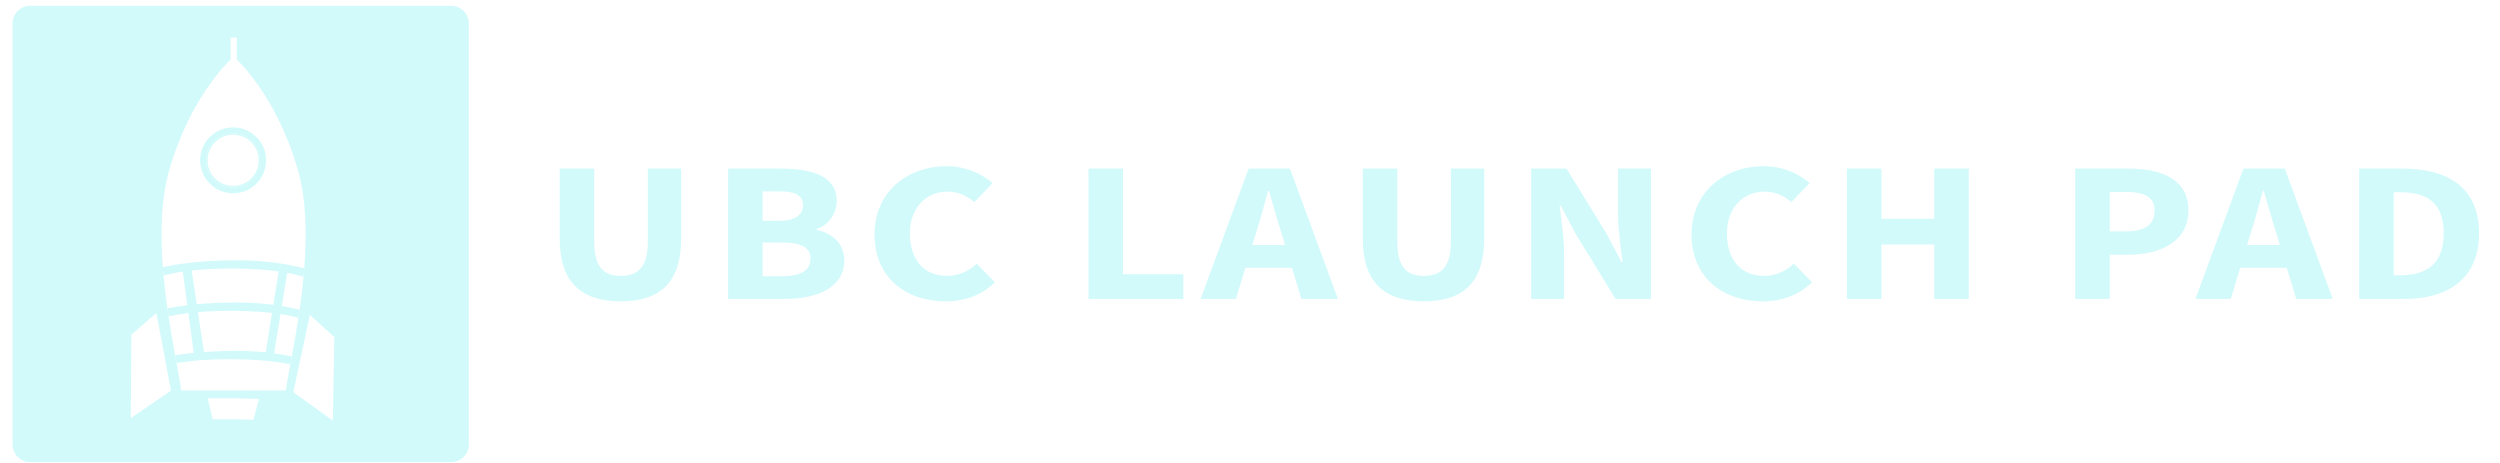
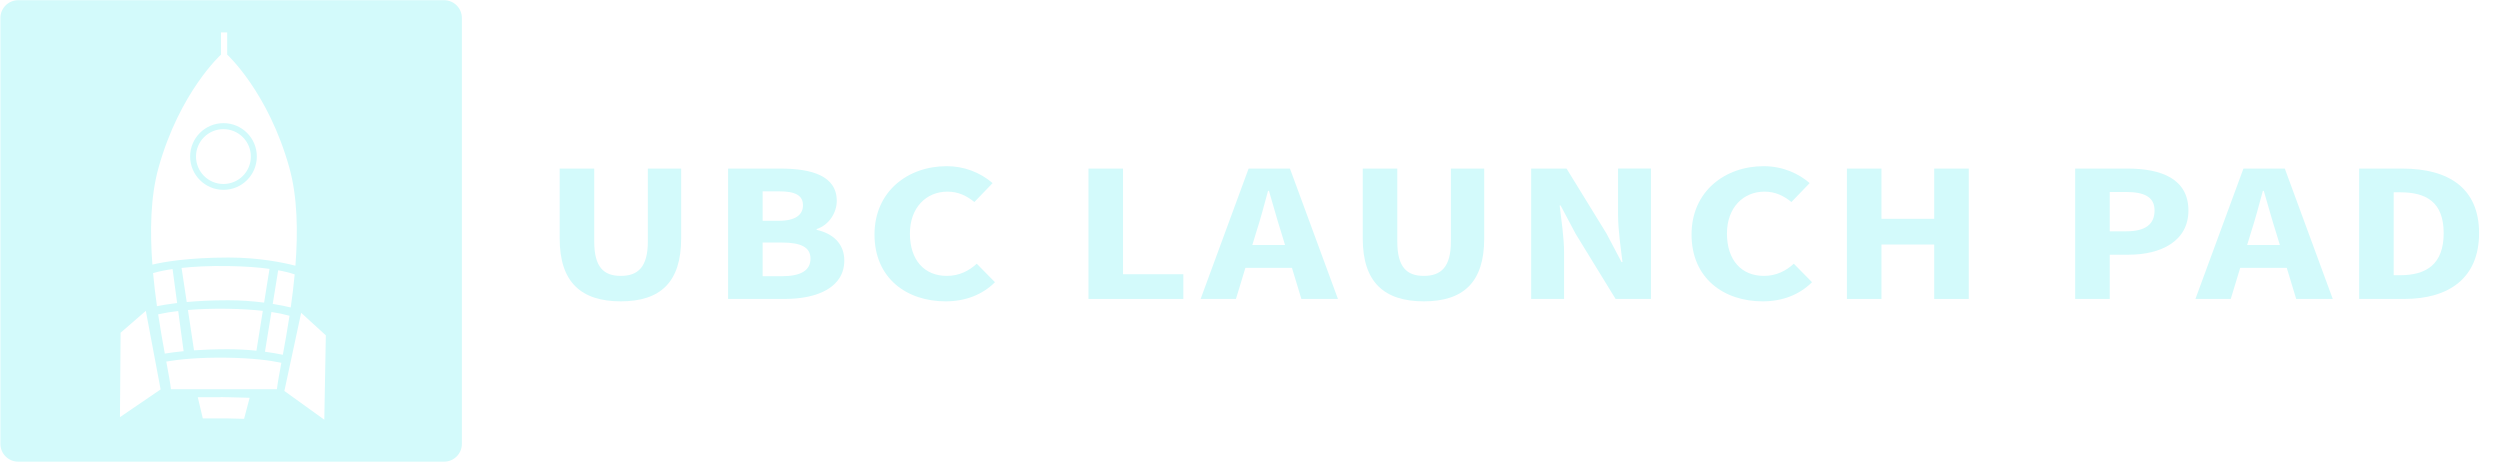
<svg xmlns="http://www.w3.org/2000/svg" viewBox="0 0 5317.75 984">
  <defs>
    <style>.cls-1{fill:#d3fafb;}</style>
  </defs>
  <g id="Layer_7" data-name="Layer 7">
    <path class="cls-1" d="M1190.49,507.38V358.59H1264v155.2c0,54.3,20.06,73.06,56.43,73.06,36.55,0,57.6-18.76,57.6-73.06V358.59h70.85V507.38c0,93.1-44.36,133.6-128.45,133.6S1190.49,600.48,1190.49,507.38Z" />
    <path class="cls-1" d="M1548.7,358.59H1660c67.48,0,119.88,15.81,119.88,68.77,0,24.87-16.31,51.35-42.83,59.86v1.7c33.21,7.36,58.85,28.23,58.85,65.27,0,56.41-55.92,81.69-126.62,81.69H1548.7Zm107.86,111.06c35.66,0,51.44-12.86,51.44-33,0-21.36-16.66-29.66-50.91-29.66h-34.9v62.69Zm6.69,117.86c40.06,0,60.76-12.16,60.76-37.38,0-24.31-20.35-34.22-60.76-34.22h-41.06v71.6Z" />
    <path class="cls-1" d="M1860.16,498.84c0-92,71.29-145.36,153.44-145.36a148.92,148.92,0,0,1,97.76,36l-38.74,40.21c-16.32-13-33.86-22.07-57.38-22.07-44.58,0-79.78,33.53-79.78,89.12,0,57,31.09,90.12,78.61,90.12,26.69,0,47.69-11.21,63.59-25.92l38.74,39.36c-27,26.78-62.9,40.69-105,40.69C1929,641,1860.16,592.24,1860.16,498.84Z" />
    <path class="cls-1" d="M2315.29,358.59h73.49V583.3h128.31v52.58h-201.8Z" />
    <path class="cls-1" d="M2655.91,358.59h87.93l102.08,277.29h-77.77l-42.53-140.44c-9-27.72-17.71-60.51-26.4-89.44h-2c-7.86,29.28-16.54,61.72-25.58,89.44L2629,635.88h-75.13ZM2621.13,521.1h156.4v48.72h-156.4Z" />
    <path class="cls-1" d="M2898.69,507.38V358.59h73.49v155.2c0,54.3,20.06,73.06,56.43,73.06,36.55,0,57.6-18.76,57.6-73.06V358.59h70.85V507.38c0,93.1-44.35,133.6-128.45,133.6S2898.69,600.48,2898.69,507.38Z" />
    <path class="cls-1" d="M3256.91,358.59h75.3L3417,496.5l32.15,60.91h2c-3.46-29.33-9.39-68.17-9.39-100.86v-98h70V635.88H3436.5l-84.81-138.26-32.15-60.57h-2c3.46,30.58,9.39,67.73,9.39,100.42v98.41h-70Z" />
    <path class="cls-1" d="M3598.1,498.84c0-92,71.3-145.36,153.45-145.36,42,0,75.87,16.87,97.75,36l-38.74,40.21c-16.31-13-33.85-22.07-57.37-22.07-44.58,0-79.78,33.53-79.78,89.12,0,57,31.09,90.12,78.61,90.12,26.69,0,47.69-11.21,63.59-25.92l38.74,39.36c-27,26.78-62.91,40.69-105,40.69C3666.94,641,3598.1,592.24,3598.1,498.84Z" />
    <path class="cls-1" d="M3928.56,358.59h73.49V465.44h112.21V358.59h73.49V635.88h-73.49V520.12H4002.05V635.88h-73.49Z" />
    <path class="cls-1" d="M4414.09,358.59h111.68c71.52,0,129.21,21.82,129.21,89.2,0,65.17-58.34,94-127.22,94h-40.18v94.09h-73.49ZM4523.42,492c40.41,0,59.53-15.36,59.53-44.23,0-29-21.76-39.43-61.52-39.43h-33.85V492Z" />
    <path class="cls-1" d="M4772,358.59H4860L4962,635.88h-77.78l-42.52-140.44c-9-27.72-17.72-60.51-26.4-89.44h-2c-7.86,29.28-16.54,61.72-25.57,89.44l-42.7,140.44h-75.14ZM4737.24,521.1h156.4v48.72h-156.4Z" />
    <path class="cls-1" d="M5018.12,358.59H5110c99.28,0,163.24,42.14,163.24,137.44s-64,139.85-159.13,139.85h-96Zm87.43,226.81c55.14,0,92.39-23,92.39-89.37s-37.25-87-92.39-87h-13.94V585.4Z" />
-     <path class="cls-1" d="M959.94,12.34H64.05A37.43,37.43,0,0,0,26.73,49.67V945.55a37.43,37.43,0,0,0,37.32,37.33H959.94a37.43,37.43,0,0,0,37.32-37.33V49.67A37.43,37.43,0,0,0,959.94,12.34ZM273.1,886.92v0Zm5.08,2.29,1.29-177.45,53.11-46,31.09,165.21Zm261,3.57-38.51-1H452.35l-10.54-44.55h47.81V847l11.64.29h1.81v0l47.79,1.21Zm78.41-117.86c-4.39,23.77-7.9,42.87-9.34,55.47H496.86l0-13.77v13.77H385.42c-1.5-13-5.21-33.09-9.84-58.07q-1.49-8-3.08-16.72c-4.47-24.36-9.46-52.4-14-82.6q-1.29-8.44-2.51-17.11c-3.16-22.44-6-45.87-8.18-69.72q-.8-8.83-1.47-17.74c-5.3-70.31-4-143,12.94-203.77,44.39-159.2,131.36-237.89,131.36-237.89V80.05h13v46.72S590,205.45,634.42,364.65c17.13,61.44,18.26,135.08,12.76,206.1q-.7,9.15-1.55,18.22c-2.22,23.83-5.11,47.21-8.3,69.58q-1.26,8.81-2.57,17.4c-4.6,30.08-9.58,57.93-14,82.06Q619.12,766.82,617.61,774.92Zm90.31,119.7-84-60.44,35.28-164.37,51.92,47.39Z" />
-     <path class="cls-1" d="M566,341.05a70.14,70.14,0,1,0-70.14,70.14A70.14,70.14,0,0,0,566,341.05Zm-70.24,57.82a57.68,57.68,0,1,1,57.67-57.68A57.67,57.67,0,0,1,495.77,398.87Z" />
-     <path class="cls-1" d="M495.77,283.51a57.68,57.68,0,1,0,57.67,57.68A57.68,57.68,0,0,0,495.77,283.51Zm.1,112a54.43,54.43,0,1,1,54.43-54.43A54.43,54.43,0,0,1,495.87,395.48Z" />
-     <path class="cls-1" d="M596.7,668.07A319.72,319.72,0,0,1,634.76,676q1.31-8.58,2.57-17.4c-10.1-2.41-22.88-5.09-37.87-7.53l11.48-70.7A251.11,251.11,0,0,1,645.63,589q.84-9.06,1.55-18.22c-25.42-6.57-76.44-17.21-140.42-17.21-86.58,0-138.69,9.69-160.44,14.89q.66,8.9,1.47,17.74a322.65,322.65,0,0,1,41-8.36l9.6,71.4c-17.91,2.14-32,4.55-42.44,6.68q1.23,8.65,2.51,17.11a408.4,408.4,0,0,1,42.18-7.06L412,750.53c-15.5,1.52-28.64,3.3-39.53,5.07q1.59,8.68,3.08,16.72c27-4.64,68.54-9,127.68-8.1,53.69.77,90.25,5.57,114.35,10.7q1.5-8.1,3.13-16.91c-10.8-2.2-23.42-4.44-37.61-6.36Zm-31.49,81.44a590.42,590.42,0,0,0-60.85-3.17c-26.76,0-50.21.93-70.51,2.36l-12.79-84.82c22.59-1.91,50.14-3,83.2-2.57,29.78.43,54.28,2.1,74.32,4.37ZM505.36,643.43c-34.26,0-63.11,1.52-86.83,3.68l-10.82-71.7c25-2.72,57.32-4.58,98-4,36.38.52,64.89,2.9,87,6l-11.32,71A589.14,589.14,0,0,0,505.36,643.43Z" />
+     <path class="cls-1" d="M475.36,403.82a70.94,70.94,0,1,0-70.94-70.94A70.94,70.94,0,0,0,475.36,403.82Zm-.11-129.13A58.34,58.34,0,1,1,416.92,333,58.33,58.33,0,0,1,475.25,274.69Z" />
+     <path class="cls-1" d="M944.72.42H38.61A37.86,37.86,0,0,0,.86,38.17V944.28A37.86,37.86,0,0,0,38.61,982H944.72a37.85,37.85,0,0,0,37.75-37.75V38.17A37.86,37.86,0,0,0,944.72.42ZM337.19,356.76c44.9-161,132.86-240.6,132.86-240.6V68.9h13.18v47.26s87.36,79.59,132.26,240.6C632.82,418.89,634,493.37,628.4,565.2c-25.72-6.65-77.31-17.4-142-17.4-87.56,0-140.27,9.79-162.27,15.05C318.74,491.75,320.05,418.22,337.19,356.76ZM626.83,583.63c-2.25,24.1-5.17,47.75-8.4,70.37-10.22-2.43-23.13-5.15-38.3-7.61l11.61-71.51A253.59,253.59,0,0,1,626.83,583.63ZM485,638.71c-34.65,0-63.83,1.54-87.83,3.72L386.2,569.91c25.29-2.75,58-4.63,99.06-4,36.79.53,65.64,2.93,88,6l-11.45,71.79A598.43,598.43,0,0,0,485,638.71ZM559,661.22,545.49,746A597.69,597.69,0,0,0,484,742.8c-27.07,0-50.79.93-71.32,2.38l-12.94-85.79c22.85-1.93,50.71-3.08,84.15-2.6C514,657.23,538.75,658.92,559,661.22ZM376.78,644.56c-18.1,2.16-32.35,4.6-42.91,6.75-3.21-22.7-6.09-46.39-8.28-70.51a327.25,327.25,0,0,1,41.49-8.46ZM255.18,887.3l1.31-179.48,53.71-46.58,31.45,167.1ZM336.4,668.62a413.57,413.57,0,0,1,42.66-7.14L390.56,747c-15.67,1.54-29,3.34-40,5.14C346.06,727.52,341,699.17,336.4,668.62ZM519.18,890.91l-38.95-1H431.34l-10.66-45.06H469v-.3l11.77.3h1.83v0L531,846.14Zm-42.86-63.1H363.64c-1.51-13.2-5.26-33.47-9.94-58.74C381,764.38,423,760,482.83,760.87c54.3.79,91.28,5.65,115.66,10.83-4.45,24-8,43.36-9.45,56.1H476.36m87.25-79.63,13.73-84.54a323.14,323.14,0,0,1,38.49,8c-4.64,30.42-9.69,58.59-14.18,83C590.73,752.37,578,750.11,563.61,748.17Zm126.21,144.6-84.93-61.13,35.68-166.25,52.51,47.93Z" />
  </g>
</svg>
